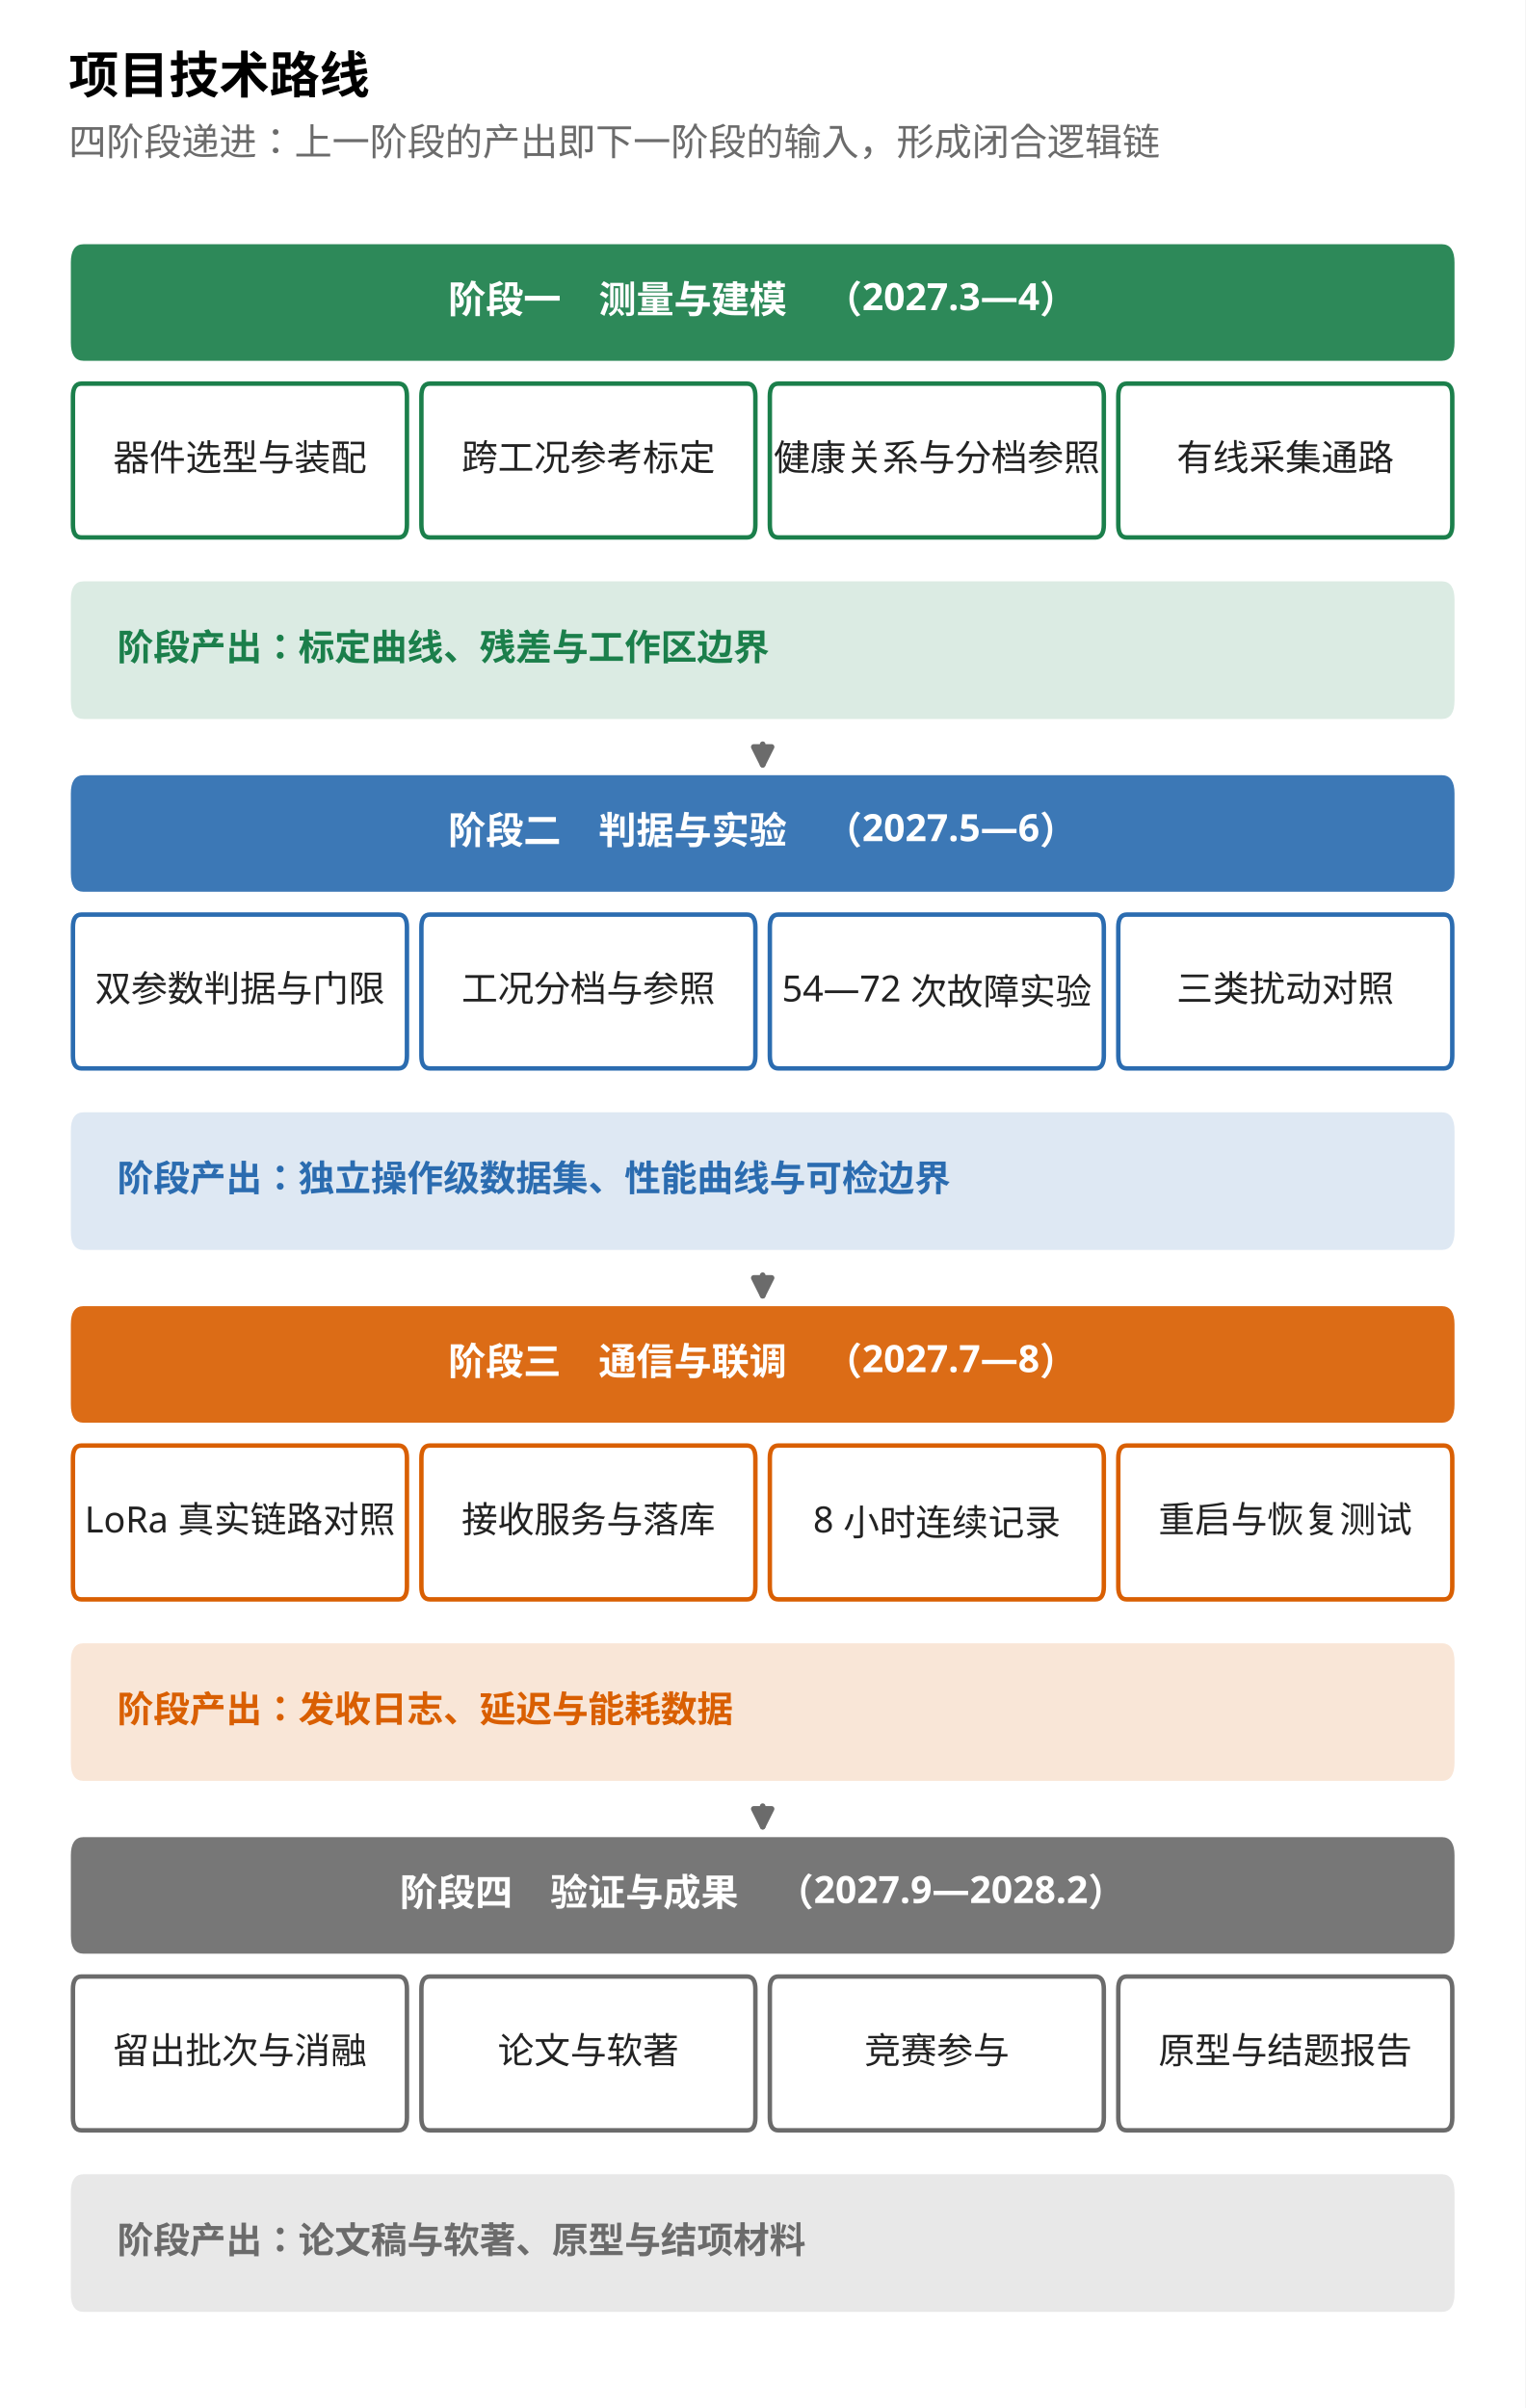
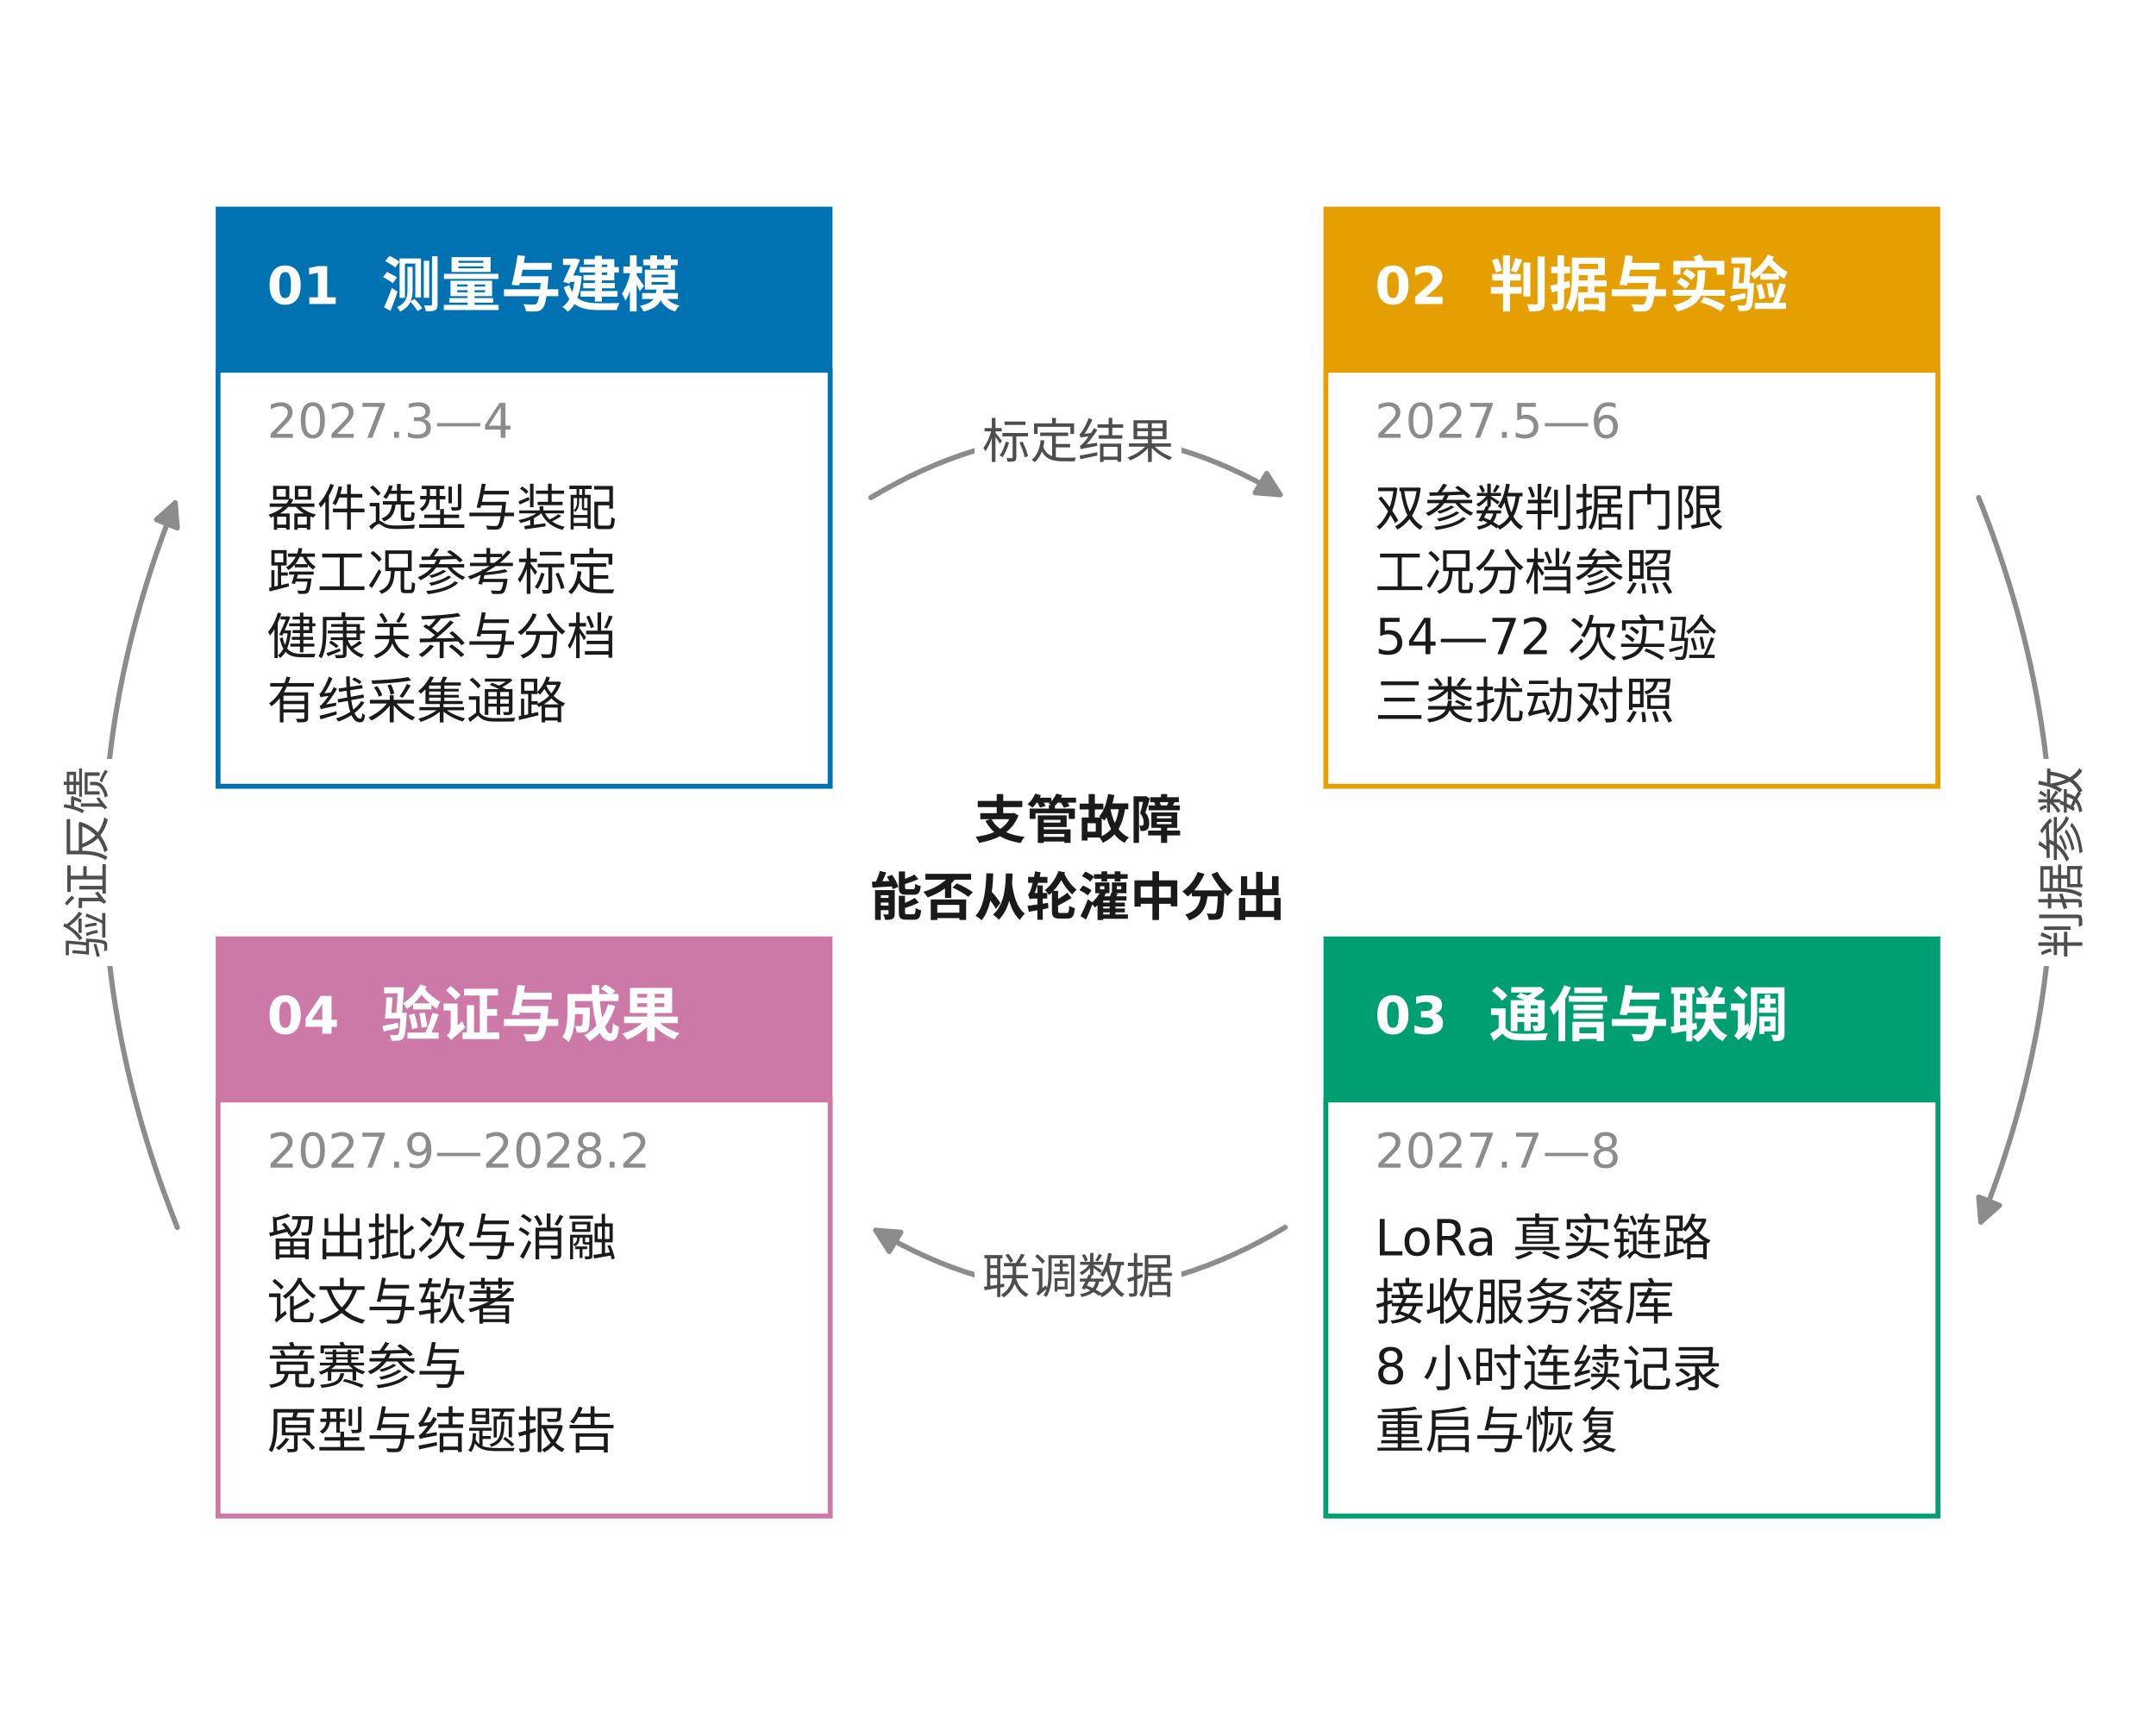
- <svg xmlns="http://www.w3.org/2000/svg" width="547.2pt" height="864pt" viewBox="0 0 547.2 864" version="1.1">
+ <svg xmlns="http://www.w3.org/2000/svg" width="540pt" height="432pt" viewBox="0 0 540 432" version="1.1">
  <defs>
    <style type="text/css">*{stroke-linejoin: round; stroke-linecap: butt}</style>
  </defs>
  <g id="figure_1">
    <g id="patch_1">
-       <path d="M 0 864  L 547.2 864  L 547.2 0  L 0 0  z " style="fill: #ffffff" />
+       <path d="M 0 432  L 540 432  L 540 0  L 0 0  z " style="fill: #ffffff" />
    </g>
    <g id="axes_1">
-       <g id="patch_2">
-         <path d="M 29.943 128.952  L 517.257 128.952  Q 521.285 128.952 521.285 122.904  L 521.285 94.176  Q 521.285 88.128 517.257 88.128  L 29.943 88.128  Q 25.915 88.128 25.915 94.176  L 25.915 122.904  Q 25.915 128.952 29.943 128.952  z " clip-path="url(#p703f71778b)" style="fill: #1b7f4b; opacity: 0.92; stroke: #1b7f4b; stroke-linejoin: miter" />
+       <g id="card">
+         <path d="M 54.631 196.888  L 207.908 196.888  L 207.908 52.358  L 54.631 52.358  z " clip-path="url(#pb75416658d)" style="fill: #0072b2; stroke: #0072b2; stroke-width: 1.2; stroke-linejoin: miter" />
      </g>
-       <g id="patch_3">
-         <path d="M 29.188 192.834  L 142.961 192.834  Q 145.982 192.834 145.982 188.298  L 145.982 142.182  Q 145.982 137.646 142.961 137.646  L 29.188 137.646  Q 26.167 137.646 26.167 142.182  L 26.167 188.298  Q 26.167 192.834 29.188 192.834  z " clip-path="url(#p703f71778b)" style="fill: #ffffff; stroke: #1b7f4b; stroke-width: 1.6; stroke-linejoin: miter" />
+       <g id="card">
+         <path d="M 54.631 196.888  L 207.908 196.888  L 207.908 92.741  L 54.631 92.741  z " clip-path="url(#pb75416658d)" style="fill: #ffffff; stroke: #0072b2; stroke-width: 1.2; stroke-linejoin: miter" />
      </g>
-       <g id="patch_4">
-         <path d="M 154.188 192.834  L 267.962 192.834  Q 270.982 192.834 270.982 188.298  L 270.982 142.182  Q 270.982 137.646 267.962 137.646  L 154.188 137.646  Q 151.167 137.646 151.167 142.182  L 151.167 188.298  Q 151.167 192.834 154.188 192.834  z " clip-path="url(#p703f71778b)" style="fill: #ffffff; stroke: #1b7f4b; stroke-width: 1.6; stroke-linejoin: miter" />
+       <g id="card">
+         <path d="M 332.092 196.888  L 485.369 196.888  L 485.369 52.358  L 332.092 52.358  z " clip-path="url(#pb75416658d)" style="fill: #e69f00; stroke: #e69f00; stroke-width: 1.2; stroke-linejoin: miter" />
      </g>
-       <g id="patch_5">
-         <path d="M 279.188 192.834  L 392.962 192.834  Q 395.982 192.834 395.982 188.298  L 395.982 142.182  Q 395.982 137.646 392.962 137.646  L 279.188 137.646  Q 276.167 137.646 276.167 142.182  L 276.167 188.298  Q 276.167 192.834 279.188 192.834  z " clip-path="url(#p703f71778b)" style="fill: #ffffff; stroke: #1b7f4b; stroke-width: 1.6; stroke-linejoin: miter" />
+       <g id="card">
+         <path d="M 332.092 196.888  L 485.369 196.888  L 485.369 92.741  L 332.092 92.741  z " clip-path="url(#pb75416658d)" style="fill: #ffffff; stroke: #e69f00; stroke-width: 1.2; stroke-linejoin: miter" />
      </g>
-       <g id="patch_6">
-         <path d="M 404.188 192.834  L 517.962 192.834  Q 520.983 192.834 520.983 188.298  L 520.983 142.182  Q 520.983 137.646 517.962 137.646  L 404.188 137.646  Q 401.168 137.646 401.168 142.182  L 401.168 188.298  Q 401.168 192.834 404.188 192.834  z " clip-path="url(#p703f71778b)" style="fill: #ffffff; stroke: #1b7f4b; stroke-width: 1.6; stroke-linejoin: miter" />
+       <g id="card">
+         <path d="M 332.092 379.642  L 485.369 379.642  L 485.369 235.112  L 332.092 235.112  z " clip-path="url(#pb75416658d)" style="fill: #009e73; stroke: #009e73; stroke-width: 1.2; stroke-linejoin: miter" />
      </g>
-       <g id="patch_7">
-         <path d="M 29.943 257.472  L 517.257 257.472  Q 521.285 257.472 521.285 251.424  L 521.285 215.136  Q 521.285 209.088 517.257 209.088  L 29.943 209.088  Q 25.915 209.088 25.915 215.136  L 25.915 251.424  Q 25.915 257.472 29.943 257.472  z " clip-path="url(#p703f71778b)" style="fill: #1b7f4b; opacity: 0.16; stroke: #1b7f4b; stroke-linejoin: miter" />
+       <g id="card">
+         <path d="M 332.092 379.642  L 485.369 379.642  L 485.369 275.496  L 332.092 275.496  z " clip-path="url(#pb75416658d)" style="fill: #ffffff; stroke: #009e73; stroke-width: 1.2; stroke-linejoin: miter" />
      </g>
-       <g id="patch_8">
-         <path d="M 273.6 267.029  Q 273.6 271.835 273.6 274.405  " clip-path="url(#p703f71778b)" style="fill: none; stroke: #6b6b6b; stroke-width: 2; stroke-linecap: round" />
-         <path d="M 276.8 268.005  L 273.6 274.405  L 270.4 268.005  z " clip-path="url(#p703f71778b)" style="fill: #6b6b6b; stroke: #6b6b6b; stroke-width: 2; stroke-linecap: round" />
+       <g id="card">
+         <path d="M 54.631 379.642  L 207.908 379.642  L 207.908 235.112  L 54.631 235.112  z " clip-path="url(#pb75416658d)" style="fill: #cc79a7; stroke: #cc79a7; stroke-width: 1.2; stroke-linejoin: miter" />
      </g>
-       <g id="patch_9">
-         <path d="M 29.943 319.464  L 517.257 319.464  Q 521.285 319.464 521.285 313.416  L 521.285 284.688  Q 521.285 278.64 517.257 278.64  L 29.943 278.64  Q 25.915 278.64 25.915 284.688  L 25.915 313.416  Q 25.915 319.464 29.943 319.464  z " clip-path="url(#p703f71778b)" style="fill: #2b6cb0; opacity: 0.92; stroke: #2b6cb0; stroke-linejoin: miter" />
+       <g id="card">
+         <path d="M 54.631 379.642  L 207.908 379.642  L 207.908 275.496  L 54.631 275.496  z " clip-path="url(#pb75416658d)" style="fill: #ffffff; stroke: #cc79a7; stroke-width: 1.2; stroke-linejoin: miter" />
      </g>
-       <g id="patch_10">
-         <path d="M 29.188 383.346  L 142.961 383.346  Q 145.982 383.346 145.982 378.81  L 145.982 332.694  Q 145.982 328.158 142.961 328.158  L 29.188 328.158  Q 26.167 328.158 26.167 332.694  L 26.167 378.81  Q 26.167 383.346 29.188 383.346  z " clip-path="url(#p703f71778b)" style="fill: #ffffff; stroke: #2b6cb0; stroke-width: 1.6; stroke-linejoin: miter" />
+       <g id="deco">
+         <path d="M 218.126 124.623  Q 270 93.499 320.627 123.875  " clip-path="url(#pb75416658d)" style="fill: none; stroke: #8c8c8c; stroke-width: 1.3; stroke-linecap: round" />
+         <path d="M 317.266 118.593  L 320.627 123.875  L 314.385 123.395  z " clip-path="url(#pb75416658d)" style="fill: #8c8c8c; stroke: #8c8c8c; stroke-width: 1.3; stroke-linecap: round" />
      </g>
-       <g id="patch_11">
-         <path d="M 154.188 383.346  L 267.962 383.346  Q 270.982 383.346 270.982 378.81  L 270.982 332.694  Q 270.982 328.158 267.962 328.158  L 154.188 328.158  Q 151.167 328.158 151.167 332.694  L 151.167 378.81  Q 151.167 383.346 154.188 383.346  z " clip-path="url(#p703f71778b)" style="fill: #ffffff; stroke: #2b6cb0; stroke-width: 1.6; stroke-linejoin: miter" />
+       <g id="deco">
+         <path d="M 495.587 124.623  Q 532.138 216 496.127 306.028  " clip-path="url(#pb75416658d)" style="fill: none; stroke: #8c8c8c; stroke-width: 1.3; stroke-linecap: round" />
+         <path d="M 500.807 301.868  L 496.127 306.028  L 495.607 299.788  z " clip-path="url(#pb75416658d)" style="fill: #8c8c8c; stroke: #8c8c8c; stroke-width: 1.3; stroke-linecap: round" />
      </g>
-       <g id="patch_12">
-         <path d="M 279.188 383.346  L 392.962 383.346  Q 395.982 383.346 395.982 378.81  L 395.982 332.694  Q 395.982 328.158 392.962 328.158  L 279.188 328.158  Q 276.167 328.158 276.167 332.694  L 276.167 378.81  Q 276.167 383.346 279.188 383.346  z " clip-path="url(#p703f71778b)" style="fill: #ffffff; stroke: #2b6cb0; stroke-width: 1.6; stroke-linejoin: miter" />
+       <g id="deco">
+         <path d="M 321.874 307.377  Q 270 338.501 219.373 308.125  " clip-path="url(#pb75416658d)" style="fill: none; stroke: #8c8c8c; stroke-width: 1.3; stroke-linecap: round" />
+         <path d="M 222.734 313.407  L 219.373 308.125  L 225.615 308.605  z " clip-path="url(#pb75416658d)" style="fill: #8c8c8c; stroke: #8c8c8c; stroke-width: 1.3; stroke-linecap: round" />
      </g>
-       <g id="patch_13">
-         <path d="M 404.188 383.346  L 517.962 383.346  Q 520.983 383.346 520.983 378.81  L 520.983 332.694  Q 520.983 328.158 517.962 328.158  L 404.188 328.158  Q 401.168 328.158 401.168 332.694  L 401.168 378.81  Q 401.168 383.346 404.188 383.346  z " clip-path="url(#p703f71778b)" style="fill: #ffffff; stroke: #2b6cb0; stroke-width: 1.6; stroke-linejoin: miter" />
-       </g>
-       <g id="patch_14">
-         <path d="M 29.943 447.984  L 517.257 447.984  Q 521.285 447.984 521.285 441.936  L 521.285 405.648  Q 521.285 399.6 517.257 399.6  L 29.943 399.6  Q 25.915 399.6 25.915 405.648  L 25.915 441.936  Q 25.915 447.984 29.943 447.984  z " clip-path="url(#p703f71778b)" style="fill: #2b6cb0; opacity: 0.16; stroke: #2b6cb0; stroke-linejoin: miter" />
-       </g>
-       <g id="patch_15">
-         <path d="M 273.6 457.541  Q 273.6 462.347 273.6 464.917  " clip-path="url(#p703f71778b)" style="fill: none; stroke: #6b6b6b; stroke-width: 2; stroke-linecap: round" />
-         <path d="M 276.8 458.517  L 273.6 464.917  L 270.4 458.517  z " clip-path="url(#p703f71778b)" style="fill: #6b6b6b; stroke: #6b6b6b; stroke-width: 2; stroke-linecap: round" />
-       </g>
-       <g id="patch_16">
-         <path d="M 29.943 509.976  L 517.257 509.976  Q 521.285 509.976 521.285 503.928  L 521.285 475.2  Q 521.285 469.152 517.257 469.152  L 29.943 469.152  Q 25.915 469.152 25.915 475.2  L 25.915 503.928  Q 25.915 509.976 29.943 509.976  z " clip-path="url(#p703f71778b)" style="fill: #d95f02; opacity: 0.92; stroke: #d95f02; stroke-linejoin: miter" />
-       </g>
-       <g id="patch_17">
-         <path d="M 29.188 573.858  L 142.961 573.858  Q 145.982 573.858 145.982 569.322  L 145.982 523.206  Q 145.982 518.67 142.961 518.67  L 29.188 518.67  Q 26.167 518.67 26.167 523.206  L 26.167 569.322  Q 26.167 573.858 29.188 573.858  z " clip-path="url(#p703f71778b)" style="fill: #ffffff; stroke: #d95f02; stroke-width: 1.6; stroke-linejoin: miter" />
-       </g>
-       <g id="patch_18">
-         <path d="M 154.188 573.858  L 267.962 573.858  Q 270.982 573.858 270.982 569.322  L 270.982 523.206  Q 270.982 518.67 267.962 518.67  L 154.188 518.67  Q 151.167 518.67 151.167 523.206  L 151.167 569.322  Q 151.167 573.858 154.188 573.858  z " clip-path="url(#p703f71778b)" style="fill: #ffffff; stroke: #d95f02; stroke-width: 1.6; stroke-linejoin: miter" />
-       </g>
-       <g id="patch_19">
-         <path d="M 279.188 573.858  L 392.962 573.858  Q 395.982 573.858 395.982 569.322  L 395.982 523.206  Q 395.982 518.67 392.962 518.67  L 279.188 518.67  Q 276.167 518.67 276.167 523.206  L 276.167 569.322  Q 276.167 573.858 279.188 573.858  z " clip-path="url(#p703f71778b)" style="fill: #ffffff; stroke: #d95f02; stroke-width: 1.6; stroke-linejoin: miter" />
-       </g>
-       <g id="patch_20">
-         <path d="M 404.188 573.858  L 517.962 573.858  Q 520.983 573.858 520.983 569.322  L 520.983 523.206  Q 520.983 518.67 517.962 518.67  L 404.188 518.67  Q 401.168 518.67 401.168 523.206  L 401.168 569.322  Q 401.168 573.858 404.188 573.858  z " clip-path="url(#p703f71778b)" style="fill: #ffffff; stroke: #d95f02; stroke-width: 1.6; stroke-linejoin: miter" />
-       </g>
-       <g id="patch_21">
-         <path d="M 29.943 638.496  L 517.257 638.496  Q 521.285 638.496 521.285 632.448  L 521.285 596.16  Q 521.285 590.112 517.257 590.112  L 29.943 590.112  Q 25.915 590.112 25.915 596.16  L 25.915 632.448  Q 25.915 638.496 29.943 638.496  z " clip-path="url(#p703f71778b)" style="fill: #d95f02; opacity: 0.16; stroke: #d95f02; stroke-linejoin: miter" />
-       </g>
-       <g id="patch_22">
-         <path d="M 273.6 648.053  Q 273.6 652.859 273.6 655.429  " clip-path="url(#p703f71778b)" style="fill: none; stroke: #6b6b6b; stroke-width: 2; stroke-linecap: round" />
-         <path d="M 276.8 649.029  L 273.6 655.429  L 270.4 649.029  z " clip-path="url(#p703f71778b)" style="fill: #6b6b6b; stroke: #6b6b6b; stroke-width: 2; stroke-linecap: round" />
-       </g>
-       <g id="patch_23">
-         <path d="M 29.943 700.488  L 517.257 700.488  Q 521.285 700.488 521.285 694.44  L 521.285 665.712  Q 521.285 659.664 517.257 659.664  L 29.943 659.664  Q 25.915 659.664 25.915 665.712  L 25.915 694.44  Q 25.915 700.488 29.943 700.488  z " clip-path="url(#p703f71778b)" style="fill: #6b6b6b; opacity: 0.92; stroke: #6b6b6b; stroke-linejoin: miter" />
-       </g>
-       <g id="patch_24">
-         <path d="M 29.188 764.37  L 142.961 764.37  Q 145.982 764.37 145.982 759.834  L 145.982 713.718  Q 145.982 709.182 142.961 709.182  L 29.188 709.182  Q 26.167 709.182 26.167 713.718  L 26.167 759.834  Q 26.167 764.37 29.188 764.37  z " clip-path="url(#p703f71778b)" style="fill: #ffffff; stroke: #6b6b6b; stroke-width: 1.6; stroke-linejoin: miter" />
-       </g>
-       <g id="patch_25">
-         <path d="M 154.188 764.37  L 267.962 764.37  Q 270.982 764.37 270.982 759.834  L 270.982 713.718  Q 270.982 709.182 267.962 709.182  L 154.188 709.182  Q 151.167 709.182 151.167 713.718  L 151.167 759.834  Q 151.167 764.37 154.188 764.37  z " clip-path="url(#p703f71778b)" style="fill: #ffffff; stroke: #6b6b6b; stroke-width: 1.6; stroke-linejoin: miter" />
-       </g>
-       <g id="patch_26">
-         <path d="M 279.188 764.37  L 392.962 764.37  Q 395.982 764.37 395.982 759.834  L 395.982 713.718  Q 395.982 709.182 392.962 709.182  L 279.188 709.182  Q 276.167 709.182 276.167 713.718  L 276.167 759.834  Q 276.167 764.37 279.188 764.37  z " clip-path="url(#p703f71778b)" style="fill: #ffffff; stroke: #6b6b6b; stroke-width: 1.6; stroke-linejoin: miter" />
-       </g>
-       <g id="patch_27">
-         <path d="M 404.188 764.37  L 517.962 764.37  Q 520.983 764.37 520.983 759.834  L 520.983 713.718  Q 520.983 709.182 517.962 709.182  L 404.188 709.182  Q 401.168 709.182 401.168 713.718  L 401.168 759.834  Q 401.168 764.37 404.188 764.37  z " clip-path="url(#p703f71778b)" style="fill: #ffffff; stroke: #6b6b6b; stroke-width: 1.6; stroke-linejoin: miter" />
-       </g>
-       <g id="patch_28">
-         <path d="M 29.943 829.008  L 517.257 829.008  Q 521.285 829.008 521.285 822.96  L 521.285 786.672  Q 521.285 780.624 517.257 780.624  L 29.943 780.624  Q 25.915 780.624 25.915 786.672  L 25.915 822.96  Q 25.915 829.008 29.943 829.008  z " clip-path="url(#p703f71778b)" style="fill: #6b6b6b; opacity: 0.16; stroke: #6b6b6b; stroke-linejoin: miter" />
+       <g id="deco">
+         <path d="M 44.413 307.377  Q 7.862 216 43.873 125.972  " clip-path="url(#pb75416658d)" style="fill: none; stroke: #8c8c8c; stroke-width: 1.3; stroke-linecap: round" />
+         <path d="M 39.193 130.132  L 43.873 125.972  L 44.393 132.212  z " clip-path="url(#pb75416658d)" style="fill: #8c8c8c; stroke: #8c8c8c; stroke-width: 1.3; stroke-linecap: round" />
      </g>
      <g id="text_1">
-         <text style="font-weight: 700; font-size: 13.5px; font-family: 'Microsoft YaHei', sans-serif; text-anchor: middle; fill: #ffffff" x="273.6" y="112.258" transform="rotate(-0 273.6 112.2578)">阶段一　测量与建模　（2027.3—4）</text>
+         <text style="font-weight: 700; font-size: 13px; font-family: 'Microsoft YaHei', 'Noto Sans SC', 'DejaVu Sans', sans-serif; text-anchor: start; fill: #ffffff" x="66.893" y="76.13" transform="rotate(-0 66.89326 76.12968)">01</text>
      </g>
      <g id="text_2">
-         <text style="font-size: 13px; font-family: 'Microsoft YaHei', sans-serif; text-anchor: middle; fill: #222222" x="86.075" y="168.82" transform="rotate(-0 86.07456 168.8201)">器件选型与装配</text>
+         <text style="font-weight: 700; font-size: 15px; font-family: 'Microsoft YaHei', 'Noto Sans SC', 'DejaVu Sans', sans-serif; text-anchor: start; fill: #ffffff" x="95.505" y="76.68" transform="rotate(-0 95.50495 76.68047)">测量与建模</text>
      </g>
      <g id="text_3">
-         <text style="font-size: 13px; font-family: 'Microsoft YaHei', sans-serif; text-anchor: middle; fill: #222222" x="211.075" y="168.82" transform="rotate(-0 211.0747 168.8201)">跨工况参考标定</text>
+         <text style="font-size: 12px; font-family: 'Microsoft YaHei', 'Noto Sans SC', 'DejaVu Sans', sans-serif; text-anchor: start; fill: #8c8c8c" x="66.893" y="109.649" transform="rotate(-0 66.89326 109.6488)">2027.3—4</text>
      </g>
      <g id="text_4">
-         <text style="font-size: 13px; font-family: 'Microsoft YaHei', sans-serif; text-anchor: middle; fill: #222222" x="336.075" y="168.82" transform="rotate(-0 336.0749 168.8201)">健康关系与分档参照</text>
+         <text style="font-size: 12.5px; font-family: 'Microsoft YaHei', 'Noto Sans SC', 'DejaVu Sans', sans-serif; fill: #1a1a1a" transform="translate(66.89326 131.6395)">器件选型与装配</text>
+         <text style="font-size: 12.5px; font-family: 'Microsoft YaHei', 'Noto Sans SC', 'DejaVu Sans', sans-serif; fill: #1a1a1a" transform="translate(66.89326 147.7367)">跨工况参考标定</text>
+         <text style="font-size: 12.5px; font-family: 'Microsoft YaHei', 'Noto Sans SC', 'DejaVu Sans', sans-serif; fill: #1a1a1a" transform="translate(66.89326 163.834)">健康关系与分档</text>
+         <text style="font-size: 12.5px; font-family: 'Microsoft YaHei', 'Noto Sans SC', 'DejaVu Sans', sans-serif; fill: #1a1a1a" transform="translate(66.89326 179.9313)">有线采集通路</text>
      </g>
      <g id="text_5">
-         <text style="font-size: 13px; font-family: 'Microsoft YaHei', sans-serif; text-anchor: middle; fill: #222222" x="461.075" y="168.82" transform="rotate(-0 461.0751 168.8201)">有线采集通路</text>
+         <text style="font-weight: 700; font-size: 13px; font-family: 'Microsoft YaHei', 'Noto Sans SC', 'DejaVu Sans', sans-serif; text-anchor: start; fill: #ffffff" x="344.354" y="76.13" transform="rotate(-0 344.3541 76.12968)">02</text>
      </g>
      <g id="text_6">
-         <text style="font-weight: 700; font-size: 13px; font-family: 'Microsoft YaHei', sans-serif; text-anchor: start; fill: #1b7f4b" x="42.025" y="236.86" transform="rotate(-0 42.02496 236.8601)">阶段产出：标定曲线、残差与工作区边界</text>
+         <text style="font-weight: 700; font-size: 15px; font-family: 'Microsoft YaHei', 'Noto Sans SC', 'DejaVu Sans', sans-serif; text-anchor: start; fill: #ffffff" x="372.966" y="76.68" transform="rotate(-0 372.9658 76.68047)">判据与实验</text>
      </g>
      <g id="text_7">
-         <text style="font-weight: 700; font-size: 13.5px; font-family: 'Microsoft YaHei', sans-serif; text-anchor: middle; fill: #ffffff" x="273.6" y="302.77" transform="rotate(-0 273.6 302.7698)">阶段二　判据与实验　（2027.5—6）</text>
+         <text style="font-size: 12px; font-family: 'Microsoft YaHei', 'Noto Sans SC', 'DejaVu Sans', sans-serif; text-anchor: start; fill: #8c8c8c" x="344.354" y="109.649" transform="rotate(-0 344.3541 109.6488)">2027.5—6</text>
      </g>
      <g id="text_8">
-         <text style="font-size: 13px; font-family: 'Microsoft YaHei', sans-serif; text-anchor: middle; fill: #222222" x="86.075" y="359.332" transform="rotate(-0 86.07456 359.3321)">双参数判据与门限</text>
+         <text style="font-size: 12.5px; font-family: 'Microsoft YaHei', 'Noto Sans SC', 'DejaVu Sans', sans-serif; fill: #1a1a1a" transform="translate(344.3541 131.6395)">双参数判据门限</text>
+         <text style="font-size: 12.5px; font-family: 'Microsoft YaHei', 'Noto Sans SC', 'DejaVu Sans', sans-serif; fill: #1a1a1a" transform="translate(344.3541 147.7367)">工况分档参照</text>
+         <text style="font-size: 12.5px; font-family: 'Microsoft YaHei', 'Noto Sans SC', 'DejaVu Sans', sans-serif; fill: #1a1a1a" transform="translate(344.3541 163.834)">54—72 次实验</text>
+         <text style="font-size: 12.5px; font-family: 'Microsoft YaHei', 'Noto Sans SC', 'DejaVu Sans', sans-serif; fill: #1a1a1a" transform="translate(344.3541 179.9313)">三类扰动对照</text>
      </g>
      <g id="text_9">
-         <text style="font-size: 13px; font-family: 'Microsoft YaHei', sans-serif; text-anchor: middle; fill: #222222" x="211.075" y="359.332" transform="rotate(-0 211.0747 359.3321)">工况分档与参照</text>
+         <text style="font-weight: 700; font-size: 13px; font-family: 'Microsoft YaHei', 'Noto Sans SC', 'DejaVu Sans', sans-serif; text-anchor: start; fill: #ffffff" x="344.354" y="258.884" transform="rotate(-0 344.3541 258.8839)">03</text>
      </g>
      <g id="text_10">
-         <text style="font-size: 13px; font-family: 'Microsoft YaHei', sans-serif; text-anchor: middle; fill: #222222" x="336.075" y="359.332" transform="rotate(-0 336.0749 359.3321)">54—72 次故障实验</text>
+         <text style="font-weight: 700; font-size: 15px; font-family: 'Microsoft YaHei', 'Noto Sans SC', 'DejaVu Sans', sans-serif; text-anchor: start; fill: #ffffff" x="372.966" y="259.435" transform="rotate(-0 372.9658 259.4347)">通信与联调</text>
      </g>
      <g id="text_11">
-         <text style="font-size: 13px; font-family: 'Microsoft YaHei', sans-serif; text-anchor: middle; fill: #222222" x="461.075" y="359.332" transform="rotate(-0 461.0751 359.3321)">三类扰动对照</text>
+         <text style="font-size: 12px; font-family: 'Microsoft YaHei', 'Noto Sans SC', 'DejaVu Sans', sans-serif; text-anchor: start; fill: #8c8c8c" x="344.354" y="292.403" transform="rotate(-0 344.3541 292.403)">2027.7—8</text>
      </g>
      <g id="text_12">
-         <text style="font-weight: 700; font-size: 13px; font-family: 'Microsoft YaHei', sans-serif; text-anchor: start; fill: #2b6cb0" x="42.025" y="427.372" transform="rotate(-0 42.02496 427.3721)">阶段产出：独立操作级数据集、性能曲线与可检边界</text>
+         <text style="font-size: 12.5px; font-family: 'Microsoft YaHei', 'Noto Sans SC', 'DejaVu Sans', sans-serif; fill: #1a1a1a" transform="translate(344.3541 314.3937)">LoRa 真实链路</text>
+         <text style="font-size: 12.5px; font-family: 'Microsoft YaHei', 'Noto Sans SC', 'DejaVu Sans', sans-serif; fill: #1a1a1a" transform="translate(344.3541 330.4909)">接收服务落库</text>
+         <text style="font-size: 12.5px; font-family: 'Microsoft YaHei', 'Noto Sans SC', 'DejaVu Sans', sans-serif; fill: #1a1a1a" transform="translate(344.3541 346.5882)">8 小时连续记录</text>
+         <text style="font-size: 12.5px; font-family: 'Microsoft YaHei', 'Noto Sans SC', 'DejaVu Sans', sans-serif; fill: #1a1a1a" transform="translate(344.3541 362.6855)">重启与恢复</text>
      </g>
      <g id="text_13">
-         <text style="font-weight: 700; font-size: 13.5px; font-family: 'Microsoft YaHei', sans-serif; text-anchor: middle; fill: #ffffff" x="273.6" y="493.282" transform="rotate(-0 273.6 493.2818)">阶段三　通信与联调　（2027.7—8）</text>
+         <text style="font-weight: 700; font-size: 13px; font-family: 'Microsoft YaHei', 'Noto Sans SC', 'DejaVu Sans', sans-serif; text-anchor: start; fill: #ffffff" x="66.893" y="258.884" transform="rotate(-0 66.89326 258.8839)">04</text>
      </g>
      <g id="text_14">
-         <text style="font-size: 13px; font-family: 'Microsoft YaHei', sans-serif; text-anchor: middle; fill: #222222" x="86.075" y="549.844" transform="rotate(-0 86.07456 549.8441)">LoRa 真实链路对照</text>
+         <text style="font-weight: 700; font-size: 15px; font-family: 'Microsoft YaHei', 'Noto Sans SC', 'DejaVu Sans', sans-serif; text-anchor: start; fill: #ffffff" x="95.505" y="259.435" transform="rotate(-0 95.50495 259.4347)">验证与成果</text>
      </g>
      <g id="text_15">
-         <text style="font-size: 13px; font-family: 'Microsoft YaHei', sans-serif; text-anchor: middle; fill: #222222" x="211.075" y="549.844" transform="rotate(-0 211.0747 549.8441)">接收服务与落库</text>
+         <text style="font-size: 12px; font-family: 'Microsoft YaHei', 'Noto Sans SC', 'DejaVu Sans', sans-serif; text-anchor: start; fill: #8c8c8c" x="66.893" y="292.403" transform="rotate(-0 66.89326 292.403)">2027.9—2028.2</text>
      </g>
      <g id="text_16">
-         <text style="font-size: 13px; font-family: 'Microsoft YaHei', sans-serif; text-anchor: middle; fill: #222222" x="336.075" y="549.844" transform="rotate(-0 336.0749 549.8441)">8 小时连续记录</text>
+         <text style="font-size: 12.5px; font-family: 'Microsoft YaHei', 'Noto Sans SC', 'DejaVu Sans', sans-serif; fill: #1a1a1a" transform="translate(66.89326 314.3937)">留出批次与消融</text>
+         <text style="font-size: 12.5px; font-family: 'Microsoft YaHei', 'Noto Sans SC', 'DejaVu Sans', sans-serif; fill: #1a1a1a" transform="translate(66.89326 330.4909)">论文与软著</text>
+         <text style="font-size: 12.5px; font-family: 'Microsoft YaHei', 'Noto Sans SC', 'DejaVu Sans', sans-serif; fill: #1a1a1a" transform="translate(66.89326 346.5882)">竞赛参与</text>
+         <text style="font-size: 12.5px; font-family: 'Microsoft YaHei', 'Noto Sans SC', 'DejaVu Sans', sans-serif; fill: #1a1a1a" transform="translate(66.89326 362.6855)">原型与结题报告</text>
      </g>
      <g id="text_17">
-         <text style="font-size: 13px; font-family: 'Microsoft YaHei', sans-serif; text-anchor: middle; fill: #222222" x="461.075" y="549.844" transform="rotate(-0 461.0751 549.8441)">重启与恢复测试</text>
+         <g id="patch_2">
+           <path d="M 246 119.636  L 294 119.636  Q 295.92 119.636 295.92 117.716  L 295.92 105.141  Q 295.92 103.221 294 103.221  L 246 103.221  Q 244.08 103.221 244.08 105.141  L 244.08 117.716  Q 244.08 119.636 246 119.636  z " style="fill: #ffffff" />
+         </g>
+         <text style="font-size: 12px; font-family: 'Microsoft YaHei', 'Noto Sans SC', 'DejaVu Sans', sans-serif; text-anchor: middle; fill: #4d4d4d" x="270" y="114.733" transform="rotate(-0 270 114.733)">标定结果</text>
      </g>
      <g id="text_18">
-         <text style="font-weight: 700; font-size: 13px; font-family: 'Microsoft YaHei', sans-serif; text-anchor: start; fill: #d95f02" x="42.025" y="617.884" transform="rotate(-0 42.02496 617.8841)">阶段产出：发收日志、延迟与能耗数据</text>
+         <g id="patch_3">
+           <path d="M 525.495 240  L 525.495 192  Q 525.495 190.08 523.575 190.08  L 510.999 190.08  Q 509.079 190.08 509.079 192  L 509.079 240  Q 509.079 241.92 510.999 241.92  L 523.575 241.92  Q 525.495 241.92 525.495 240  z " style="fill: #ffffff" />
+         </g>
+         <text style="font-size: 12px; font-family: 'Microsoft YaHei', 'Noto Sans SC', 'DejaVu Sans', sans-serif; fill: #4d4d4d" transform="translate(520.5915 240) rotate(-90)">判据参数</text>
      </g>
      <g id="text_19">
-         <text style="font-weight: 700; font-size: 13.5px; font-family: 'Microsoft YaHei', sans-serif; text-anchor: middle; fill: #ffffff" x="273.6" y="683.794" transform="rotate(-0 273.6 683.7938)">阶段四　验证与成果　（2027.9—2028.2）</text>
+         <g id="patch_4">
+           <path d="M 246 328.779  L 294 328.779  Q 295.92 328.779 295.92 326.859  L 295.92 314.284  Q 295.92 312.364 294 312.364  L 246 312.364  Q 244.08 312.364 244.08 314.284  L 244.08 326.859  Q 244.08 328.779 246 328.779  z " style="fill: #ffffff" />
+         </g>
+         <text style="font-size: 12px; font-family: 'Microsoft YaHei', 'Noto Sans SC', 'DejaVu Sans', sans-serif; text-anchor: middle; fill: #4d4d4d" x="270" y="323.876" transform="rotate(-0 270 323.8763)">联调数据</text>
      </g>
      <g id="text_20">
-         <text style="font-size: 13px; font-family: 'Microsoft YaHei', sans-serif; text-anchor: middle; fill: #222222" x="86.075" y="740.356" transform="rotate(-0 86.07456 740.3561)">留出批次与消融</text>
+         <g id="patch_5">
+           <path d="M 30.921 240  L 30.921 192  Q 30.921 190.08 29.001 190.08  L 16.425 190.08  Q 14.505 190.08 14.505 192  L 14.505 240  Q 14.505 241.92 16.425 241.92  L 29.001 241.92  Q 30.921 241.92 30.921 240  z " style="fill: #ffffff" />
+         </g>
+         <text style="font-size: 12px; font-family: 'Microsoft YaHei', 'Noto Sans SC', 'DejaVu Sans', sans-serif; fill: #4d4d4d" transform="translate(26.01792 240) rotate(-90)">验证反馈</text>
      </g>
      <g id="text_21">
-         <text style="font-size: 13px; font-family: 'Microsoft YaHei', sans-serif; text-anchor: middle; fill: #222222" x="211.075" y="740.356" transform="rotate(-0 211.0747 740.3561)">论文与软著</text>
+         <text style="font-weight: 700; font-size: 13px; font-family: 'Microsoft YaHei', 'Noto Sans SC', 'DejaVu Sans', sans-serif; fill: #1a1a1a" transform="translate(244 209.9105)">支管故障</text>
+         <text style="font-weight: 700; font-size: 13px; font-family: 'Microsoft YaHei', 'Noto Sans SC', 'DejaVu Sans', sans-serif; fill: #1a1a1a" transform="translate(218 229.2496)">能否从轮灌中分出</text>
      </g>
-       <g id="text_22">
-         <text style="font-size: 13px; font-family: 'Microsoft YaHei', sans-serif; text-anchor: middle; fill: #222222" x="336.075" y="740.356" transform="rotate(-0 336.0749 740.3561)">竞赛参与</text>
-       </g>
-       <g id="text_23">
-         <text style="font-size: 13px; font-family: 'Microsoft YaHei', sans-serif; text-anchor: middle; fill: #222222" x="461.075" y="740.356" transform="rotate(-0 461.0751 740.3561)">原型与结题报告</text>
-       </g>
-       <g id="text_24">
-         <text style="font-weight: 700; font-size: 13px; font-family: 'Microsoft YaHei', sans-serif; text-anchor: start; fill: #6b6b6b" x="42.025" y="808.396" transform="rotate(-0 42.02496 808.3961)">阶段产出：论文稿与软著、原型与结项材料</text>
-       </g>
-     </g>
-     <g id="text_25">
-       <text style="font-weight: 700; font-size: 18px; font-family: 'Microsoft YaHei', sans-serif; text-anchor: start" x="24.624" y="33.397" transform="rotate(-0 24.624 33.39675)">项目技术路线</text>
-     </g>
-     <g id="text_26">
-       <text style="font-size: 13.5px; font-family: 'Microsoft YaHei', sans-serif; text-anchor: start; fill: #6b6b6b" x="24.624" y="55.72" transform="rotate(-0 24.624 55.71956)">四阶段递进：上一阶段的产出即下一阶段的输入，形成闭合逻辑链</text>
    </g>
  </g>
  <defs>
-     <clipPath id="p703f71778b">
-       <rect x="21.888" y="82.08" width="503.424" height="756" />
+     <clipPath id="pb75416658d">
+       <rect x="4.32" y="3.456" width="531.36" height="425.088" />
    </clipPath>
  </defs>
</svg>
